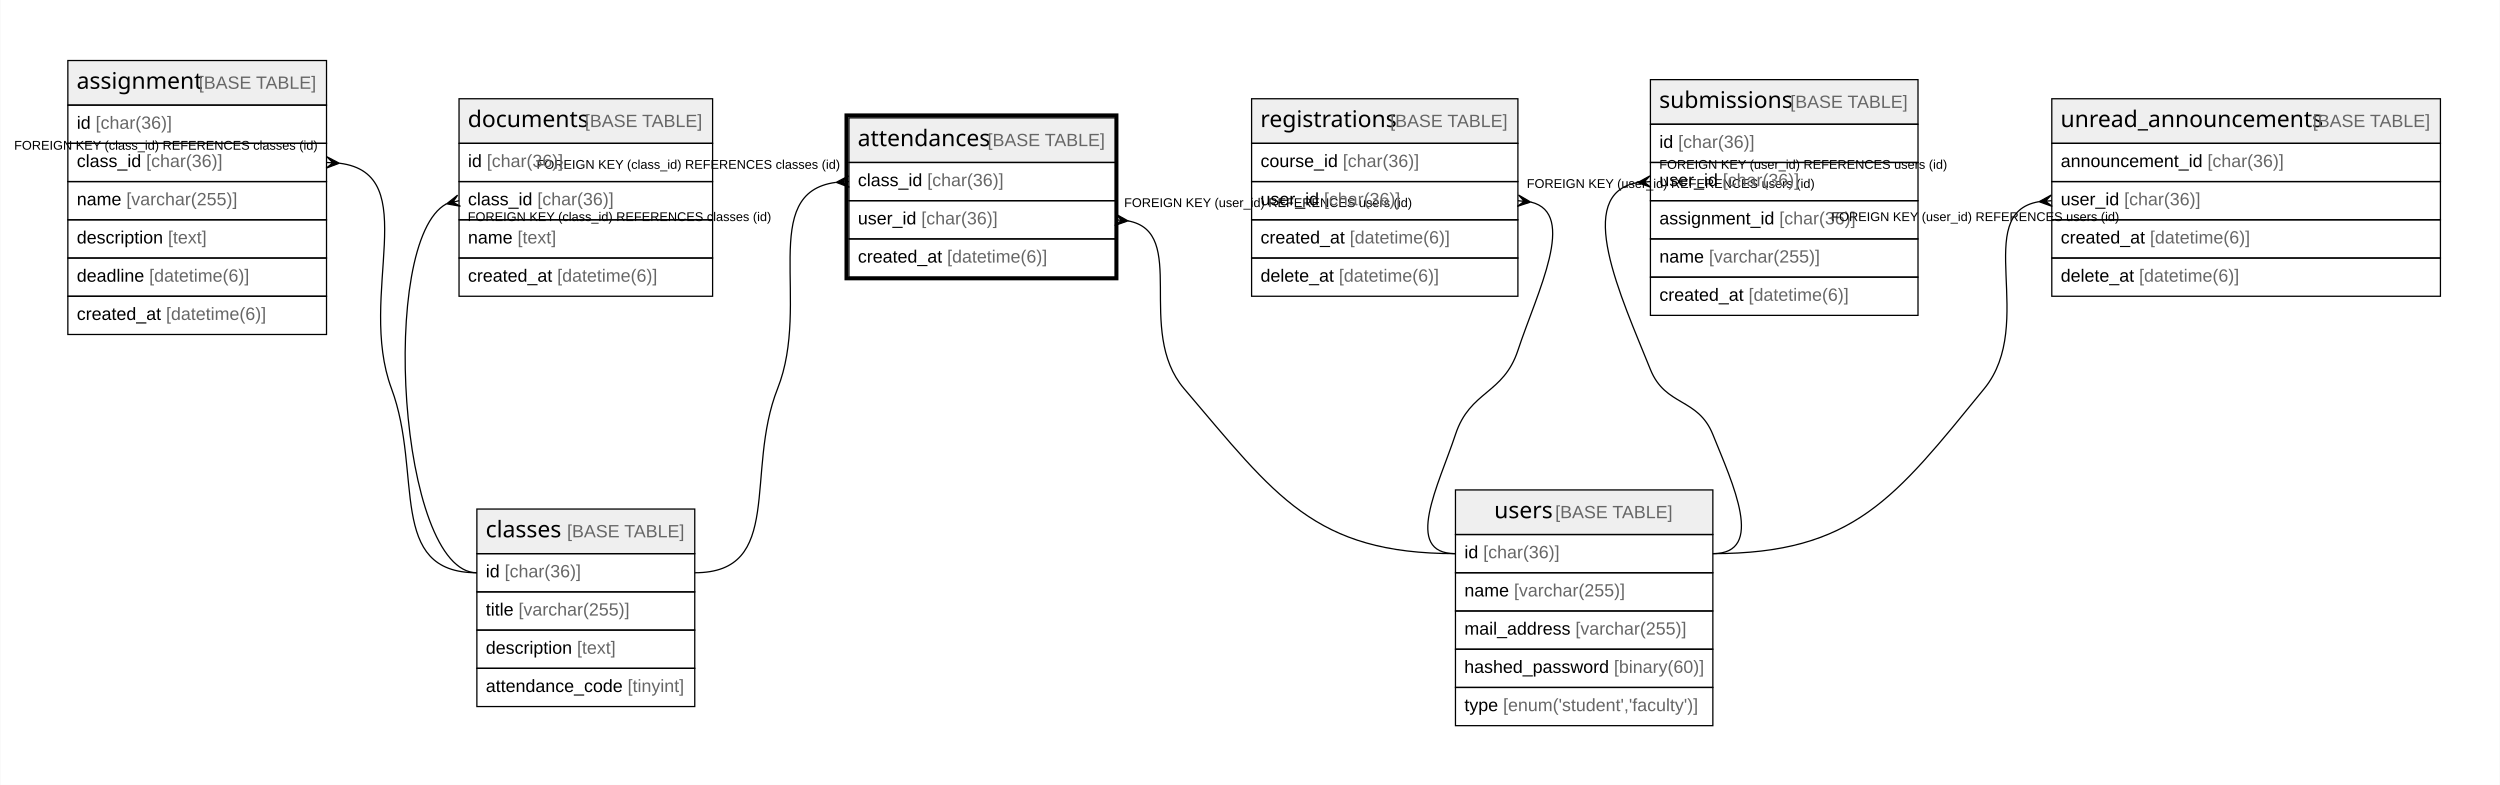
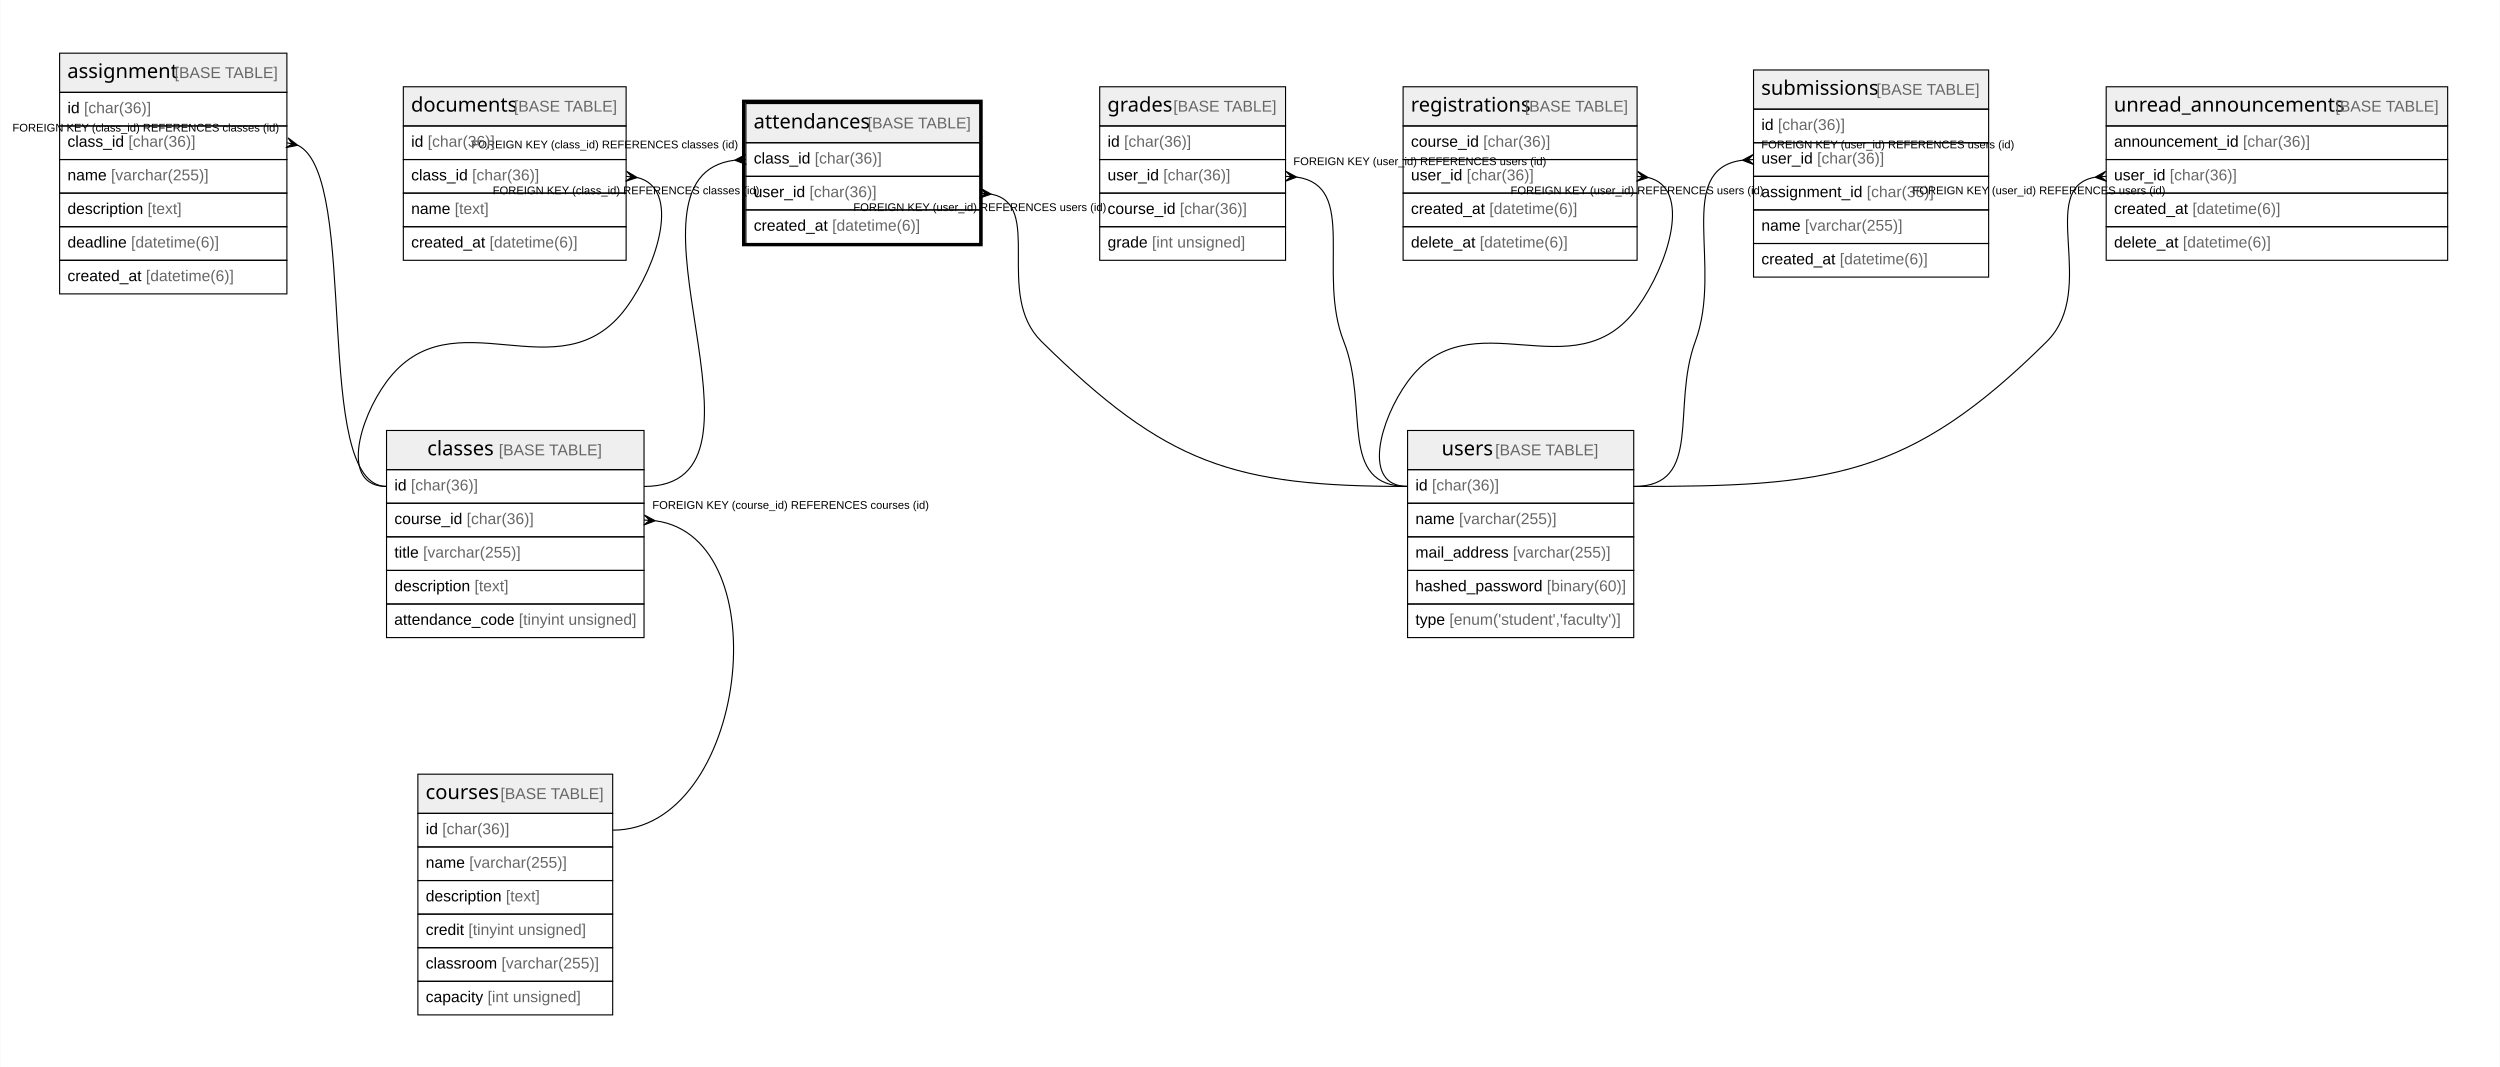
- <svg xmlns="http://www.w3.org/2000/svg" width="1962pt" height="616pt" viewBox="0.00 0.00 1961.50 616.00">
-   <g id="graph0" class="graph" transform="scale(1 1) rotate(0) translate(4 612)">
-     <polygon fill="#ffffff" stroke="transparent" points="-4,4 -4,-612 1957.5,-612 1957.5,4 -4,4" />
+ <svg xmlns="http://www.w3.org/2000/svg" width="2233pt" height="953pt" viewBox="0.00 0.00 2232.50 953.00">
+   <g id="graph0" class="graph" transform="scale(1 1) rotate(0) translate(4 949)">
+     <polygon fill="#ffffff" stroke="transparent" points="-4,4 -4,-949 2228.5,-949 2228.5,4 -4,4" />
    <g id="node1" class="node">
-       <polygon fill="#efefef" stroke="transparent" points="662,-484.5 662,-519.5 871,-519.5 871,-484.5 662,-484.5" />
-       <polygon fill="none" stroke="#000000" points="662,-484.5 662,-519.5 871,-519.5 871,-484.5 662,-484.5" />
-       <text text-anchor="start" x="668.849" y="-497.3" font-family="Arial Bold" font-size="18.00" fill="#000000">attendances</text>
-       <text text-anchor="start" x="766.897" y="-497.3" font-family="Arial" font-size="14.00" fill="#000000"> </text>
-       <text text-anchor="start" x="770.788" y="-497.3" font-family="Arial" font-size="14.00" fill="#666666">[BASE TABLE]</text>
-       <polygon fill="none" stroke="#000000" points="662,-454.5 662,-484.5 871,-484.5 871,-454.5 662,-454.5" />
-       <text text-anchor="start" x="669" y="-465.9" font-family="Arial" font-size="14.00" fill="#000000">class_id </text>
-       <text text-anchor="start" x="723.452" y="-465.9" font-family="Arial" font-size="14.00" fill="#666666">[char(36)]</text>
-       <polygon fill="none" stroke="#000000" points="662,-424.5 662,-454.5 871,-454.5 871,-424.5 662,-424.5" />
-       <text text-anchor="start" x="669" y="-435.9" font-family="Arial" font-size="14.00" fill="#000000">user_id </text>
-       <text text-anchor="start" x="718.788" y="-435.9" font-family="Arial" font-size="14.00" fill="#666666">[char(36)]</text>
-       <polygon fill="none" stroke="#000000" points="662,-394.5 662,-424.5 871,-424.5 871,-394.5 662,-394.5" />
-       <text text-anchor="start" x="669" y="-405.9" font-family="Arial" font-size="14.00" fill="#000000">created_at </text>
-       <text text-anchor="start" x="739.028" y="-405.9" font-family="Arial" font-size="14.00" fill="#666666">[datetime(6)]</text>
-       <polygon fill="none" stroke="#000000" stroke-width="3" points="660,-393.5 660,-521.5 872,-521.5 872,-393.5 660,-393.5" />
+       <polygon fill="#efefef" stroke="transparent" points="662,-821.5 662,-856.5 871,-856.5 871,-821.5 662,-821.5" />
+       <polygon fill="none" stroke="#000000" points="662,-821.5 662,-856.5 871,-856.5 871,-821.5 662,-821.5" />
+       <text text-anchor="start" x="668.849" y="-834.3" font-family="Arial Bold" font-size="18.00" fill="#000000">attendances</text>
+       <text text-anchor="start" x="766.897" y="-834.3" font-family="Arial" font-size="14.00" fill="#000000"> </text>
+       <text text-anchor="start" x="770.788" y="-834.3" font-family="Arial" font-size="14.00" fill="#666666">[BASE TABLE]</text>
+       <polygon fill="none" stroke="#000000" points="662,-791.5 662,-821.5 871,-821.5 871,-791.5 662,-791.5" />
+       <text text-anchor="start" x="669" y="-802.9" font-family="Arial" font-size="14.00" fill="#000000">class_id </text>
+       <text text-anchor="start" x="723.452" y="-802.9" font-family="Arial" font-size="14.00" fill="#666666">[char(36)]</text>
+       <polygon fill="none" stroke="#000000" points="662,-761.5 662,-791.5 871,-791.5 871,-761.5 662,-761.5" />
+       <text text-anchor="start" x="669" y="-772.9" font-family="Arial" font-size="14.00" fill="#000000">user_id </text>
+       <text text-anchor="start" x="718.788" y="-772.9" font-family="Arial" font-size="14.00" fill="#666666">[char(36)]</text>
+       <polygon fill="none" stroke="#000000" points="662,-731.5 662,-761.5 871,-761.5 871,-731.5 662,-731.5" />
+       <text text-anchor="start" x="669" y="-742.9" font-family="Arial" font-size="14.00" fill="#000000">created_at </text>
+       <text text-anchor="start" x="739.028" y="-742.9" font-family="Arial" font-size="14.00" fill="#666666">[datetime(6)]</text>
+       <polygon fill="none" stroke="#000000" stroke-width="3" points="660,-730.5 660,-858.5 872,-858.5 872,-730.5 660,-730.5" />
    </g>
    <g id="node2" class="node">
-       <polygon fill="#efefef" stroke="transparent" points="370,-177.5 370,-212.5 541,-212.5 541,-177.5 370,-177.5" />
-       <polygon fill="none" stroke="#000000" points="370,-177.5 370,-212.5 541,-212.5 541,-177.5 370,-177.5" />
-       <text text-anchor="start" x="376.87" y="-190.3" font-family="Arial Bold" font-size="18.00" fill="#000000">classes</text>
-       <text text-anchor="start" x="436.876" y="-190.3" font-family="Arial" font-size="14.00" fill="#000000"> </text>
-       <text text-anchor="start" x="440.767" y="-190.3" font-family="Arial" font-size="14.00" fill="#666666">[BASE TABLE]</text>
-       <polygon fill="none" stroke="#000000" points="370,-147.5 370,-177.5 541,-177.5 541,-147.5 370,-147.5" />
-       <text text-anchor="start" x="377" y="-158.9" font-family="Arial" font-size="14.00" fill="#000000">id </text>
-       <text text-anchor="start" x="391.78" y="-158.9" font-family="Arial" font-size="14.00" fill="#666666">[char(36)]</text>
-       <polygon fill="none" stroke="#000000" points="370,-117.5 370,-147.5 541,-147.5 541,-117.5 370,-117.5" />
-       <text text-anchor="start" x="377" y="-128.9" font-family="Arial" font-size="14.00" fill="#000000">title </text>
-       <text text-anchor="start" x="402.668" y="-128.9" font-family="Arial" font-size="14.00" fill="#666666">[varchar(255)]</text>
-       <polygon fill="none" stroke="#000000" points="370,-87.5 370,-117.5 541,-117.5 541,-87.5 370,-87.5" />
-       <text text-anchor="start" x="377" y="-98.9" font-family="Arial" font-size="14.00" fill="#000000">description </text>
-       <text text-anchor="start" x="448.568" y="-98.9" font-family="Arial" font-size="14.00" fill="#666666">[text]</text>
-       <polygon fill="none" stroke="#000000" points="370,-57.5 370,-87.5 541,-87.5 541,-57.5 370,-57.5" />
-       <text text-anchor="start" x="377" y="-68.9" font-family="Arial" font-size="14.00" fill="#000000">attendance_code </text>
-       <text text-anchor="start" x="488.28" y="-68.9" font-family="Arial" font-size="14.00" fill="#666666">[tinyint]</text>
+       <polygon fill="#efefef" stroke="transparent" points="341,-529.5 341,-564.5 571,-564.5 571,-529.5 341,-529.5" />
+       <polygon fill="none" stroke="#000000" points="341,-529.5 341,-564.5 571,-564.5 571,-529.5 341,-529.5" />
+       <text text-anchor="start" x="377.37" y="-542.3" font-family="Arial Bold" font-size="18.00" fill="#000000">classes</text>
+       <text text-anchor="start" x="437.376" y="-542.3" font-family="Arial" font-size="14.00" fill="#000000"> </text>
+       <text text-anchor="start" x="441.267" y="-542.3" font-family="Arial" font-size="14.00" fill="#666666">[BASE TABLE]</text>
+       <polygon fill="none" stroke="#000000" points="341,-499.5 341,-529.5 571,-529.5 571,-499.5 341,-499.5" />
+       <text text-anchor="start" x="348" y="-510.9" font-family="Arial" font-size="14.00" fill="#000000">id </text>
+       <text text-anchor="start" x="362.78" y="-510.9" font-family="Arial" font-size="14.00" fill="#666666">[char(36)]</text>
+       <polygon fill="none" stroke="#000000" points="341,-469.5 341,-499.5 571,-499.5 571,-469.5 341,-469.5" />
+       <text text-anchor="start" x="348" y="-480.9" font-family="Arial" font-size="14.00" fill="#000000">course_id </text>
+       <text text-anchor="start" x="412.571" y="-480.9" font-family="Arial" font-size="14.00" fill="#666666">[char(36)]</text>
+       <polygon fill="none" stroke="#000000" points="341,-439.5 341,-469.5 571,-469.5 571,-439.5 341,-439.5" />
+       <text text-anchor="start" x="348" y="-450.9" font-family="Arial" font-size="14.00" fill="#000000">title </text>
+       <text text-anchor="start" x="373.668" y="-450.9" font-family="Arial" font-size="14.00" fill="#666666">[varchar(255)]</text>
+       <polygon fill="none" stroke="#000000" points="341,-409.5 341,-439.5 571,-439.5 571,-409.5 341,-409.5" />
+       <text text-anchor="start" x="348" y="-420.9" font-family="Arial" font-size="14.00" fill="#000000">description </text>
+       <text text-anchor="start" x="419.568" y="-420.9" font-family="Arial" font-size="14.00" fill="#666666">[text]</text>
+       <polygon fill="none" stroke="#000000" points="341,-379.5 341,-409.5 571,-409.5 571,-379.5 341,-379.5" />
+       <text text-anchor="start" x="347.843" y="-390.9" font-family="Arial" font-size="14.00" fill="#000000">attendance_code </text>
+       <text text-anchor="start" x="459.123" y="-390.9" font-family="Arial" font-size="14.00" fill="#666666">[tinyint unsigned]</text>
    </g>
    <g id="edge1" class="edge">
-       <path fill="none" stroke="#000000" d="M651.68,-468.859C590.166,-460.615 632.768,-374.55 606,-307 580.057,-241.532 611.421,-162.5 541,-162.5" />
-       <polygon fill="#000000" stroke="#000000" points="652.019,-468.88 661.721,-473.991 657.01,-469.19 662,-469.5 662,-469.5 662,-469.5 657.01,-469.19 662.279,-465.009 652.019,-468.88 652.019,-468.88" />
-       <text text-anchor="start" x="416.834" y="-479.5" font-family="Arial" font-size="10.00" fill="#000000">FOREIGN KEY (class_id) REFERENCES classes (id)</text>
+       <path fill="none" stroke="#000000" d="M651.897,-805.902C535.384,-791.305 703.35,-514.5 571,-514.5" />
+       <polygon fill="#000000" stroke="#000000" points="652.018,-805.909 661.734,-810.992 657.009,-806.204 662,-806.5 662,-806.5 662,-806.5 657.009,-806.204 662.266,-802.008 652.018,-805.909 652.018,-805.909" />
+       <text text-anchor="start" x="416.834" y="-816.5" font-family="Arial" font-size="10.00" fill="#000000">FOREIGN KEY (class_id) REFERENCES classes (id)</text>
+     </g>
+     <g id="node6" class="node">
+       <polygon fill="#efefef" stroke="transparent" points="1253,-529.5 1253,-564.5 1455,-564.5 1455,-529.5 1253,-529.5" />
+       <polygon fill="none" stroke="#000000" points="1253,-529.5 1253,-564.5 1455,-564.5 1455,-529.5 1253,-529.5" />
+       <text text-anchor="start" x="1283.371" y="-542.3" font-family="Arial Bold" font-size="18.00" fill="#000000">users</text>
+       <text text-anchor="start" x="1327.375" y="-542.3" font-family="Arial" font-size="14.00" fill="#000000"> </text>
+       <text text-anchor="start" x="1331.266" y="-542.3" font-family="Arial" font-size="14.00" fill="#666666">[BASE TABLE]</text>
+       <polygon fill="none" stroke="#000000" points="1253,-499.5 1253,-529.5 1455,-529.5 1455,-499.5 1253,-499.5" />
+       <text text-anchor="start" x="1260" y="-510.9" font-family="Arial" font-size="14.00" fill="#000000">id </text>
+       <text text-anchor="start" x="1274.78" y="-510.9" font-family="Arial" font-size="14.00" fill="#666666">[char(36)]</text>
+       <polygon fill="none" stroke="#000000" points="1253,-469.5 1253,-499.5 1455,-499.5 1455,-469.5 1253,-469.5" />
+       <text text-anchor="start" x="1260" y="-480.9" font-family="Arial" font-size="14.00" fill="#000000">name </text>
+       <text text-anchor="start" x="1298.899" y="-480.9" font-family="Arial" font-size="14.00" fill="#666666">[varchar(255)]</text>
+       <polygon fill="none" stroke="#000000" points="1253,-439.5 1253,-469.5 1455,-469.5 1455,-439.5 1253,-439.5" />
+       <text text-anchor="start" x="1260" y="-450.9" font-family="Arial" font-size="14.00" fill="#000000">mail_address </text>
+       <text text-anchor="start" x="1347.121" y="-450.9" font-family="Arial" font-size="14.00" fill="#666666">[varchar(255)]</text>
+       <polygon fill="none" stroke="#000000" points="1253,-409.5 1253,-439.5 1455,-439.5 1455,-409.5 1253,-409.5" />
+       <text text-anchor="start" x="1259.867" y="-420.9" font-family="Arial" font-size="14.00" fill="#000000">hashed_password </text>
+       <text text-anchor="start" x="1377.351" y="-420.9" font-family="Arial" font-size="14.00" fill="#666666">[binary(60)]</text>
+       <polygon fill="none" stroke="#000000" points="1253,-379.5 1253,-409.5 1455,-409.5 1455,-379.5 1253,-379.5" />
+       <text text-anchor="start" x="1260" y="-390.9" font-family="Arial" font-size="14.00" fill="#000000">type </text>
+       <text text-anchor="start" x="1290.346" y="-390.9" font-family="Arial" font-size="14.00" fill="#666666">[enum('student','faculty')]</text>
+     </g>
+     <g id="edge5" class="edge">
+       <path fill="none" stroke="#000000" d="M881.037,-775.622C928.75,-766.361 883.21,-686.095 926,-644 1037.433,-534.377 1096.685,-514.5 1253,-514.5" />
+       <polygon fill="#000000" stroke="#000000" points="880.962,-775.629 870.608,-772.017 875.981,-776.064 871,-776.5 871,-776.5 871,-776.5 875.981,-776.064 871.392,-780.983 880.962,-775.629 880.962,-775.629" />
+       <text text-anchor="start" x="757.945" y="-760.5" font-family="Arial" font-size="10.00" fill="#000000">FOREIGN KEY (user_id) REFERENCES users (id)</text>
    </g>
    <g id="node5" class="node">
-       <polygon fill="#efefef" stroke="transparent" points="1138,-192.5 1138,-227.5 1340,-227.5 1340,-192.5 1138,-192.5" />
-       <polygon fill="none" stroke="#000000" points="1138,-192.5 1138,-227.5 1340,-227.5 1340,-192.5 1138,-192.5" />
-       <text text-anchor="start" x="1168.371" y="-205.3" font-family="Arial Bold" font-size="18.00" fill="#000000">users</text>
-       <text text-anchor="start" x="1212.375" y="-205.3" font-family="Arial" font-size="14.00" fill="#000000"> </text>
-       <text text-anchor="start" x="1216.266" y="-205.3" font-family="Arial" font-size="14.00" fill="#666666">[BASE TABLE]</text>
-       <polygon fill="none" stroke="#000000" points="1138,-162.5 1138,-192.5 1340,-192.5 1340,-162.5 1138,-162.5" />
-       <text text-anchor="start" x="1145" y="-173.9" font-family="Arial" font-size="14.00" fill="#000000">id </text>
-       <text text-anchor="start" x="1159.78" y="-173.9" font-family="Arial" font-size="14.00" fill="#666666">[char(36)]</text>
-       <polygon fill="none" stroke="#000000" points="1138,-132.5 1138,-162.5 1340,-162.5 1340,-132.5 1138,-132.5" />
-       <text text-anchor="start" x="1145" y="-143.9" font-family="Arial" font-size="14.00" fill="#000000">name </text>
-       <text text-anchor="start" x="1183.899" y="-143.9" font-family="Arial" font-size="14.00" fill="#666666">[varchar(255)]</text>
-       <polygon fill="none" stroke="#000000" points="1138,-102.5 1138,-132.5 1340,-132.5 1340,-102.5 1138,-102.5" />
-       <text text-anchor="start" x="1145" y="-113.9" font-family="Arial" font-size="14.00" fill="#000000">mail_address </text>
-       <text text-anchor="start" x="1232.121" y="-113.9" font-family="Arial" font-size="14.00" fill="#666666">[varchar(255)]</text>
-       <polygon fill="none" stroke="#000000" points="1138,-72.5 1138,-102.5 1340,-102.5 1340,-72.5 1138,-72.5" />
-       <text text-anchor="start" x="1144.867" y="-83.9" font-family="Arial" font-size="14.00" fill="#000000">hashed_password </text>
-       <text text-anchor="start" x="1262.351" y="-83.9" font-family="Arial" font-size="14.00" fill="#666666">[binary(60)]</text>
-       <polygon fill="none" stroke="#000000" points="1138,-42.5 1138,-72.5 1340,-72.5 1340,-42.5 1138,-42.5" />
-       <text text-anchor="start" x="1145" y="-53.9" font-family="Arial" font-size="14.00" fill="#000000">type </text>
-       <text text-anchor="start" x="1175.346" y="-53.9" font-family="Arial" font-size="14.00" fill="#666666">[enum('student','faculty')]</text>
+       <polygon fill="#efefef" stroke="transparent" points="369,-222.5 369,-257.5 543,-257.5 543,-222.5 369,-222.5" />
+       <polygon fill="none" stroke="#000000" points="369,-222.5 369,-257.5 543,-257.5 543,-222.5 369,-222.5" />
+       <text text-anchor="start" x="375.868" y="-235.3" font-family="Arial Bold" font-size="18.00" fill="#000000">courses</text>
+       <text text-anchor="start" x="438.878" y="-235.3" font-family="Arial" font-size="14.00" fill="#000000"> </text>
+       <text text-anchor="start" x="442.769" y="-235.3" font-family="Arial" font-size="14.00" fill="#666666">[BASE TABLE]</text>
+       <polygon fill="none" stroke="#000000" points="369,-192.5 369,-222.5 543,-222.5 543,-192.5 369,-192.5" />
+       <text text-anchor="start" x="376" y="-203.9" font-family="Arial" font-size="14.00" fill="#000000">id </text>
+       <text text-anchor="start" x="390.78" y="-203.9" font-family="Arial" font-size="14.00" fill="#666666">[char(36)]</text>
+       <polygon fill="none" stroke="#000000" points="369,-162.5 369,-192.5 543,-192.5 543,-162.5 369,-162.5" />
+       <text text-anchor="start" x="376" y="-173.9" font-family="Arial" font-size="14.00" fill="#000000">name </text>
+       <text text-anchor="start" x="414.899" y="-173.9" font-family="Arial" font-size="14.00" fill="#666666">[varchar(255)]</text>
+       <polygon fill="none" stroke="#000000" points="369,-132.5 369,-162.5 543,-162.5 543,-132.5 369,-132.5" />
+       <text text-anchor="start" x="376" y="-143.9" font-family="Arial" font-size="14.00" fill="#000000">description </text>
+       <text text-anchor="start" x="447.568" y="-143.9" font-family="Arial" font-size="14.00" fill="#666666">[text]</text>
+       <polygon fill="none" stroke="#000000" points="369,-102.5 369,-132.5 543,-132.5 543,-102.5 369,-102.5" />
+       <text text-anchor="start" x="376" y="-113.9" font-family="Arial" font-size="14.00" fill="#000000">credit </text>
+       <text text-anchor="start" x="414.114" y="-113.9" font-family="Arial" font-size="14.00" fill="#666666">[tinyint unsigned]</text>
+       <polygon fill="none" stroke="#000000" points="369,-72.5 369,-102.5 543,-102.5 543,-72.5 369,-72.5" />
+       <text text-anchor="start" x="376" y="-83.9" font-family="Arial" font-size="14.00" fill="#000000">classroom </text>
+       <text text-anchor="start" x="443.666" y="-83.9" font-family="Arial" font-size="14.00" fill="#666666">[varchar(255)]</text>
+       <polygon fill="none" stroke="#000000" points="369,-42.5 369,-72.5 543,-72.5 543,-42.5 369,-42.5" />
+       <text text-anchor="start" x="376" y="-53.9" font-family="Arial" font-size="14.00" fill="#000000">capacity </text>
+       <text text-anchor="start" x="431.236" y="-53.9" font-family="Arial" font-size="14.00" fill="#666666">[int unsigned]</text>
    </g>
    <g id="edge4" class="edge">
-       <path fill="none" stroke="#000000" d="M881.041,-438.658C928.95,-429.767 886.17,-352.565 925,-307 996.86,-222.676 1027.21,-177.5 1138,-177.5" />
-       <polygon fill="#000000" stroke="#000000" points="880.965,-438.664 870.624,-435.016 875.982,-439.082 871,-439.5 871,-439.5 871,-439.5 875.982,-439.082 871.376,-443.984 880.965,-438.664 880.965,-438.664" />
-       <text text-anchor="start" x="877.945" y="-449.5" font-family="Arial" font-size="10.00" fill="#000000">FOREIGN KEY (user_id) REFERENCES users (id)</text>
+       <path fill="none" stroke="#000000" d="M581.149,-483.846C693.076,-469.033 663.234,-207.5 543,-207.5" />
+       <polygon fill="#000000" stroke="#000000" points="580.979,-483.857 570.711,-480.009 575.99,-484.178 571,-484.5 571,-484.5 571,-484.5 575.99,-484.178 571.289,-488.991 580.979,-483.857 580.979,-483.857" />
+       <text text-anchor="start" x="578.386" y="-494.5" font-family="Arial" font-size="10.00" fill="#000000">FOREIGN KEY (course_id) REFERENCES courses (id)</text>
    </g>
    <g id="node3" class="node">
-       <polygon fill="#efefef" stroke="transparent" points="49,-529.5 49,-564.5 252,-564.5 252,-529.5 49,-529.5" />
-       <polygon fill="none" stroke="#000000" points="49,-529.5 49,-564.5 252,-564.5 252,-529.5 49,-529.5" />
-       <text text-anchor="start" x="55.863" y="-542.3" font-family="Arial Bold" font-size="18.00" fill="#000000">assignment</text>
-       <text text-anchor="start" x="147.883" y="-542.3" font-family="Arial" font-size="14.00" fill="#000000"> </text>
-       <text text-anchor="start" x="151.774" y="-542.3" font-family="Arial" font-size="14.00" fill="#666666">[BASE TABLE]</text>
-       <polygon fill="none" stroke="#000000" points="49,-499.5 49,-529.5 252,-529.5 252,-499.5 49,-499.5" />
-       <text text-anchor="start" x="56" y="-510.9" font-family="Arial" font-size="14.00" fill="#000000">id </text>
-       <text text-anchor="start" x="70.78" y="-510.9" font-family="Arial" font-size="14.00" fill="#666666">[char(36)]</text>
-       <polygon fill="none" stroke="#000000" points="49,-469.5 49,-499.5 252,-499.5 252,-469.5 49,-469.5" />
-       <text text-anchor="start" x="56" y="-480.9" font-family="Arial" font-size="14.00" fill="#000000">class_id </text>
-       <text text-anchor="start" x="110.452" y="-480.9" font-family="Arial" font-size="14.00" fill="#666666">[char(36)]</text>
-       <polygon fill="none" stroke="#000000" points="49,-439.5 49,-469.5 252,-469.5 252,-439.5 49,-439.5" />
-       <text text-anchor="start" x="56" y="-450.9" font-family="Arial" font-size="14.00" fill="#000000">name </text>
-       <text text-anchor="start" x="94.899" y="-450.9" font-family="Arial" font-size="14.00" fill="#666666">[varchar(255)]</text>
-       <polygon fill="none" stroke="#000000" points="49,-409.5 49,-439.5 252,-439.5 252,-409.5 49,-409.5" />
-       <text text-anchor="start" x="56" y="-420.9" font-family="Arial" font-size="14.00" fill="#000000">description </text>
-       <text text-anchor="start" x="127.568" y="-420.9" font-family="Arial" font-size="14.00" fill="#666666">[text]</text>
-       <polygon fill="none" stroke="#000000" points="49,-379.5 49,-409.5 252,-409.5 252,-379.5 49,-379.5" />
-       <text text-anchor="start" x="56" y="-390.9" font-family="Arial" font-size="14.00" fill="#000000">deadline </text>
-       <text text-anchor="start" x="112.799" y="-390.9" font-family="Arial" font-size="14.00" fill="#666666">[datetime(6)]</text>
-       <polygon fill="none" stroke="#000000" points="49,-349.5 49,-379.5 252,-379.5 252,-349.5 49,-349.5" />
-       <text text-anchor="start" x="56" y="-360.9" font-family="Arial" font-size="14.00" fill="#000000">created_at </text>
-       <text text-anchor="start" x="126.028" y="-360.9" font-family="Arial" font-size="14.00" fill="#666666">[datetime(6)]</text>
+       <polygon fill="#efefef" stroke="transparent" points="49,-866.5 49,-901.5 252,-901.5 252,-866.5 49,-866.5" />
+       <polygon fill="none" stroke="#000000" points="49,-866.5 49,-901.5 252,-901.5 252,-866.5 49,-866.5" />
+       <text text-anchor="start" x="55.863" y="-879.3" font-family="Arial Bold" font-size="18.00" fill="#000000">assignment</text>
+       <text text-anchor="start" x="147.883" y="-879.3" font-family="Arial" font-size="14.00" fill="#000000"> </text>
+       <text text-anchor="start" x="151.774" y="-879.3" font-family="Arial" font-size="14.00" fill="#666666">[BASE TABLE]</text>
+       <polygon fill="none" stroke="#000000" points="49,-836.5 49,-866.5 252,-866.5 252,-836.5 49,-836.5" />
+       <text text-anchor="start" x="56" y="-847.9" font-family="Arial" font-size="14.00" fill="#000000">id </text>
+       <text text-anchor="start" x="70.78" y="-847.9" font-family="Arial" font-size="14.00" fill="#666666">[char(36)]</text>
+       <polygon fill="none" stroke="#000000" points="49,-806.5 49,-836.5 252,-836.5 252,-806.5 49,-806.5" />
+       <text text-anchor="start" x="56" y="-817.9" font-family="Arial" font-size="14.00" fill="#000000">class_id </text>
+       <text text-anchor="start" x="110.452" y="-817.9" font-family="Arial" font-size="14.00" fill="#666666">[char(36)]</text>
+       <polygon fill="none" stroke="#000000" points="49,-776.5 49,-806.5 252,-806.5 252,-776.5 49,-776.5" />
+       <text text-anchor="start" x="56" y="-787.9" font-family="Arial" font-size="14.00" fill="#000000">name </text>
+       <text text-anchor="start" x="94.899" y="-787.9" font-family="Arial" font-size="14.00" fill="#666666">[varchar(255)]</text>
+       <polygon fill="none" stroke="#000000" points="49,-746.5 49,-776.5 252,-776.5 252,-746.5 49,-746.5" />
+       <text text-anchor="start" x="56" y="-757.9" font-family="Arial" font-size="14.00" fill="#000000">description </text>
+       <text text-anchor="start" x="127.568" y="-757.9" font-family="Arial" font-size="14.00" fill="#666666">[text]</text>
+       <polygon fill="none" stroke="#000000" points="49,-716.5 49,-746.5 252,-746.5 252,-716.5 49,-716.5" />
+       <text text-anchor="start" x="56" y="-727.9" font-family="Arial" font-size="14.00" fill="#000000">deadline </text>
+       <text text-anchor="start" x="112.799" y="-727.9" font-family="Arial" font-size="14.00" fill="#666666">[datetime(6)]</text>
+       <polygon fill="none" stroke="#000000" points="49,-686.5 49,-716.5 252,-716.5 252,-686.5 49,-686.5" />
+       <text text-anchor="start" x="56" y="-697.9" font-family="Arial" font-size="14.00" fill="#000000">created_at </text>
+       <text text-anchor="start" x="126.028" y="-697.9" font-family="Arial" font-size="14.00" fill="#666666">[datetime(6)]</text>
    </g>
    <g id="edge2" class="edge">
-       <path fill="none" stroke="#000000" d="M262.224,-483.902C328.89,-475.51 275.606,-380.451 303,-307 327.737,-240.673 299.21,-162.5 370,-162.5" />
-       <polygon fill="#000000" stroke="#000000" points="261.983,-483.916 251.737,-480.008 256.991,-484.208 252,-484.5 252,-484.5 252,-484.5 256.991,-484.208 252.263,-488.992 261.983,-483.916 261.983,-483.916" />
-       <text text-anchor="start" x="6.835" y="-494.5" font-family="Arial" font-size="10.00" fill="#000000">FOREIGN KEY (class_id) REFERENCES classes (id)</text>
+       <path fill="none" stroke="#000000" d="M261.894,-819.205C317.962,-791.112 273.576,-514.5 341,-514.5" />
+       <polygon fill="#000000" stroke="#000000" points="261.741,-819.241 250.983,-817.116 256.871,-820.37 252,-821.5 252,-821.5 252,-821.5 256.871,-820.37 253.017,-825.884 261.741,-819.241 261.741,-819.241" />
+       <text text-anchor="start" x="6.835" y="-831.5" font-family="Arial" font-size="10.00" fill="#000000">FOREIGN KEY (class_id) REFERENCES classes (id)</text>
    </g>
    <g id="node4" class="node">
-       <polygon fill="#efefef" stroke="transparent" points="356,-499.5 356,-534.5 555,-534.5 555,-499.5 356,-499.5" />
-       <polygon fill="none" stroke="#000000" points="356,-499.5 356,-534.5 555,-534.5 555,-499.5 356,-499.5" />
-       <text text-anchor="start" x="362.86" y="-512.3" font-family="Arial Bold" font-size="18.00" fill="#000000">documents</text>
-       <text text-anchor="start" x="450.886" y="-512.3" font-family="Arial" font-size="14.00" fill="#000000"> </text>
-       <text text-anchor="start" x="454.776" y="-512.3" font-family="Arial" font-size="14.00" fill="#666666">[BASE TABLE]</text>
-       <polygon fill="none" stroke="#000000" points="356,-469.5 356,-499.5 555,-499.5 555,-469.5 356,-469.5" />
-       <text text-anchor="start" x="363" y="-480.9" font-family="Arial" font-size="14.00" fill="#000000">id </text>
-       <text text-anchor="start" x="377.78" y="-480.9" font-family="Arial" font-size="14.00" fill="#666666">[char(36)]</text>
-       <polygon fill="none" stroke="#000000" points="356,-439.5 356,-469.5 555,-469.5 555,-439.5 356,-439.5" />
-       <text text-anchor="start" x="363" y="-450.9" font-family="Arial" font-size="14.00" fill="#000000">class_id </text>
-       <text text-anchor="start" x="417.452" y="-450.9" font-family="Arial" font-size="14.00" fill="#666666">[char(36)]</text>
-       <polygon fill="none" stroke="#000000" points="356,-409.5 356,-439.5 555,-439.5 555,-409.5 356,-409.5" />
-       <text text-anchor="start" x="363" y="-420.9" font-family="Arial" font-size="14.00" fill="#000000">name </text>
-       <text text-anchor="start" x="401.899" y="-420.9" font-family="Arial" font-size="14.00" fill="#666666">[text]</text>
-       <polygon fill="none" stroke="#000000" points="356,-379.5 356,-409.5 555,-409.5 555,-379.5 356,-379.5" />
-       <text text-anchor="start" x="363" y="-390.9" font-family="Arial" font-size="14.00" fill="#000000">created_at </text>
-       <text text-anchor="start" x="433.028" y="-390.9" font-family="Arial" font-size="14.00" fill="#666666">[datetime(6)]</text>
+       <polygon fill="#efefef" stroke="transparent" points="356,-836.5 356,-871.5 555,-871.5 555,-836.5 356,-836.5" />
+       <polygon fill="none" stroke="#000000" points="356,-836.5 356,-871.5 555,-871.5 555,-836.5 356,-836.5" />
+       <text text-anchor="start" x="362.86" y="-849.3" font-family="Arial Bold" font-size="18.00" fill="#000000">documents</text>
+       <text text-anchor="start" x="450.886" y="-849.3" font-family="Arial" font-size="14.00" fill="#000000"> </text>
+       <text text-anchor="start" x="454.776" y="-849.3" font-family="Arial" font-size="14.00" fill="#666666">[BASE TABLE]</text>
+       <polygon fill="none" stroke="#000000" points="356,-806.5 356,-836.5 555,-836.5 555,-806.5 356,-806.5" />
+       <text text-anchor="start" x="363" y="-817.9" font-family="Arial" font-size="14.00" fill="#000000">id </text>
+       <text text-anchor="start" x="377.78" y="-817.9" font-family="Arial" font-size="14.00" fill="#666666">[char(36)]</text>
+       <polygon fill="none" stroke="#000000" points="356,-776.5 356,-806.5 555,-806.5 555,-776.5 356,-776.5" />
+       <text text-anchor="start" x="363" y="-787.9" font-family="Arial" font-size="14.00" fill="#000000">class_id </text>
+       <text text-anchor="start" x="417.452" y="-787.9" font-family="Arial" font-size="14.00" fill="#666666">[char(36)]</text>
+       <polygon fill="none" stroke="#000000" points="356,-746.5 356,-776.5 555,-776.5 555,-746.5 356,-746.5" />
+       <text text-anchor="start" x="363" y="-757.9" font-family="Arial" font-size="14.00" fill="#000000">name </text>
+       <text text-anchor="start" x="401.899" y="-757.9" font-family="Arial" font-size="14.00" fill="#666666">[text]</text>
+       <polygon fill="none" stroke="#000000" points="356,-716.5 356,-746.5 555,-746.5 555,-716.5 356,-716.5" />
+       <text text-anchor="start" x="363" y="-727.9" font-family="Arial" font-size="14.00" fill="#000000">created_at </text>
+       <text text-anchor="start" x="433.028" y="-727.9" font-family="Arial" font-size="14.00" fill="#666666">[datetime(6)]</text>
    </g>
    <g id="edge3" class="edge">
-       <path fill="none" stroke="#000000" d="M346.046,-451.976C292.72,-423.436 308.589,-162.5 370,-162.5" />
-       <polygon fill="#000000" stroke="#000000" points="346.307,-452.042 354.894,-458.862 351.153,-453.271 356,-454.5 356,-454.5 356,-454.5 351.153,-453.271 357.106,-450.138 346.307,-452.042 346.307,-452.042" />
-       <text text-anchor="start" x="362.834" y="-438.5" font-family="Arial" font-size="10.00" fill="#000000">FOREIGN KEY (class_id) REFERENCES classes (id)</text>
-     </g>
-     <g id="node6" class="node">
-       <polygon fill="#efefef" stroke="transparent" points="978,-499.5 978,-534.5 1187,-534.5 1187,-499.5 978,-499.5" />
-       <polygon fill="none" stroke="#000000" points="978,-499.5 978,-534.5 1187,-534.5 1187,-499.5 978,-499.5" />
-       <text text-anchor="start" x="984.869" y="-512.3" font-family="Arial Bold" font-size="18.00" fill="#000000">registrations</text>
-       <text text-anchor="start" x="1082.877" y="-512.3" font-family="Arial" font-size="14.00" fill="#000000"> </text>
-       <text text-anchor="start" x="1086.768" y="-512.3" font-family="Arial" font-size="14.00" fill="#666666">[BASE TABLE]</text>
-       <polygon fill="none" stroke="#000000" points="978,-469.5 978,-499.5 1187,-499.5 1187,-469.5 978,-469.5" />
-       <text text-anchor="start" x="985" y="-480.9" font-family="Arial" font-size="14.00" fill="#000000">course_id </text>
-       <text text-anchor="start" x="1049.571" y="-480.9" font-family="Arial" font-size="14.00" fill="#666666">[char(36)]</text>
-       <polygon fill="none" stroke="#000000" points="978,-439.5 978,-469.5 1187,-469.5 1187,-439.5 978,-439.5" />
-       <text text-anchor="start" x="985" y="-450.9" font-family="Arial" font-size="14.00" fill="#000000">user_id </text>
-       <text text-anchor="start" x="1034.788" y="-450.9" font-family="Arial" font-size="14.00" fill="#666666">[char(36)]</text>
-       <polygon fill="none" stroke="#000000" points="978,-409.5 978,-439.5 1187,-439.5 1187,-409.5 978,-409.5" />
-       <text text-anchor="start" x="985" y="-420.9" font-family="Arial" font-size="14.00" fill="#000000">created_at </text>
-       <text text-anchor="start" x="1055.028" y="-420.9" font-family="Arial" font-size="14.00" fill="#666666">[datetime(6)]</text>
-       <polygon fill="none" stroke="#000000" points="978,-379.5 978,-409.5 1187,-409.5 1187,-379.5 978,-379.5" />
-       <text text-anchor="start" x="985" y="-390.9" font-family="Arial" font-size="14.00" fill="#000000">delete_at </text>
-       <text text-anchor="start" x="1046.474" y="-390.9" font-family="Arial" font-size="14.00" fill="#666666">[datetime(6)]</text>
-     </g>
-     <g id="edge5" class="edge">
-       <path fill="none" stroke="#000000" d="M1197.216,-453.413C1234.011,-444.519 1202.177,-382.902 1187,-337 1175.531,-302.313 1149.469,-305.687 1138,-271 1124.955,-231.545 1096.444,-177.5 1138,-177.5" />
-       <polygon fill="#000000" stroke="#000000" points="1196.944,-453.442 1186.524,-450.025 1191.972,-453.971 1187,-454.5 1187,-454.5 1187,-454.5 1191.972,-453.971 1187.476,-458.975 1196.944,-453.442 1196.944,-453.442" />
-       <text text-anchor="start" x="1193.945" y="-464.5" font-family="Arial" font-size="10.00" fill="#000000">FOREIGN KEY (user_id) REFERENCES users (id)</text>
+       <path fill="none" stroke="#000000" d="M564.949,-790.418C604.191,-781.051 583.831,-713.063 555,-674 495.894,-593.918 400.106,-688.082 341,-608 316.323,-574.565 299.444,-514.5 341,-514.5" />
+       <polygon fill="#000000" stroke="#000000" points="564.941,-790.419 554.514,-787.026 559.971,-790.96 555,-791.5 555,-791.5 555,-791.5 559.971,-790.96 555.486,-795.974 564.941,-790.419 564.941,-790.419" />
+       <text text-anchor="start" x="435.834" y="-775.5" font-family="Arial" font-size="10.00" fill="#000000">FOREIGN KEY (class_id) REFERENCES classes (id)</text>
    </g>
    <g id="node7" class="node">
-       <polygon fill="#efefef" stroke="transparent" points="1291,-514.5 1291,-549.5 1501,-549.5 1501,-514.5 1291,-514.5" />
-       <polygon fill="none" stroke="#000000" points="1291,-514.5 1291,-549.5 1501,-549.5 1501,-514.5 1291,-514.5" />
-       <text text-anchor="start" x="1297.87" y="-527.3" font-family="Arial Bold" font-size="18.00" fill="#000000">submissions</text>
-       <text text-anchor="start" x="1396.876" y="-527.3" font-family="Arial" font-size="14.00" fill="#000000"> </text>
-       <text text-anchor="start" x="1400.766" y="-527.3" font-family="Arial" font-size="14.00" fill="#666666">[BASE TABLE]</text>
-       <polygon fill="none" stroke="#000000" points="1291,-484.5 1291,-514.5 1501,-514.5 1501,-484.5 1291,-484.5" />
-       <text text-anchor="start" x="1298" y="-495.9" font-family="Arial" font-size="14.00" fill="#000000">id </text>
-       <text text-anchor="start" x="1312.78" y="-495.9" font-family="Arial" font-size="14.00" fill="#666666">[char(36)]</text>
-       <polygon fill="none" stroke="#000000" points="1291,-454.5 1291,-484.5 1501,-484.5 1501,-454.5 1291,-454.5" />
-       <text text-anchor="start" x="1298" y="-465.9" font-family="Arial" font-size="14.00" fill="#000000">user_id </text>
-       <text text-anchor="start" x="1347.788" y="-465.9" font-family="Arial" font-size="14.00" fill="#666666">[char(36)]</text>
-       <polygon fill="none" stroke="#000000" points="1291,-424.5 1291,-454.5 1501,-454.5 1501,-424.5 1291,-424.5" />
-       <text text-anchor="start" x="1298" y="-435.9" font-family="Arial" font-size="14.00" fill="#000000">assignment_id </text>
-       <text text-anchor="start" x="1392.133" y="-435.9" font-family="Arial" font-size="14.00" fill="#666666">[char(36)]</text>
-       <polygon fill="none" stroke="#000000" points="1291,-394.5 1291,-424.5 1501,-424.5 1501,-394.5 1291,-394.5" />
-       <text text-anchor="start" x="1298" y="-405.9" font-family="Arial" font-size="14.00" fill="#000000">name </text>
-       <text text-anchor="start" x="1336.899" y="-405.9" font-family="Arial" font-size="14.00" fill="#666666">[varchar(255)]</text>
-       <polygon fill="none" stroke="#000000" points="1291,-364.5 1291,-394.5 1501,-394.5 1501,-364.5 1291,-364.5" />
-       <text text-anchor="start" x="1298" y="-375.9" font-family="Arial" font-size="14.00" fill="#000000">created_at </text>
-       <text text-anchor="start" x="1368.028" y="-375.9" font-family="Arial" font-size="14.00" fill="#666666">[datetime(6)]</text>
+       <polygon fill="#efefef" stroke="transparent" points="978,-836.5 978,-871.5 1144,-871.5 1144,-836.5 978,-836.5" />
+       <polygon fill="none" stroke="#000000" points="978,-836.5 978,-871.5 1144,-871.5 1144,-836.5 978,-836.5" />
+       <text text-anchor="start" x="984.865" y="-849.3" font-family="Arial Bold" font-size="18.00" fill="#000000">grades</text>
+       <text text-anchor="start" x="1039.882" y="-849.3" font-family="Arial" font-size="14.00" fill="#000000"> </text>
+       <text text-anchor="start" x="1043.772" y="-849.3" font-family="Arial" font-size="14.00" fill="#666666">[BASE TABLE]</text>
+       <polygon fill="none" stroke="#000000" points="978,-806.5 978,-836.5 1144,-836.5 1144,-806.5 978,-806.5" />
+       <text text-anchor="start" x="985" y="-817.9" font-family="Arial" font-size="14.00" fill="#000000">id </text>
+       <text text-anchor="start" x="999.78" y="-817.9" font-family="Arial" font-size="14.00" fill="#666666">[char(36)]</text>
+       <polygon fill="none" stroke="#000000" points="978,-776.5 978,-806.5 1144,-806.5 1144,-776.5 978,-776.5" />
+       <text text-anchor="start" x="985" y="-787.9" font-family="Arial" font-size="14.00" fill="#000000">user_id </text>
+       <text text-anchor="start" x="1034.788" y="-787.9" font-family="Arial" font-size="14.00" fill="#666666">[char(36)]</text>
+       <polygon fill="none" stroke="#000000" points="978,-746.5 978,-776.5 1144,-776.5 1144,-746.5 978,-746.5" />
+       <text text-anchor="start" x="985" y="-757.9" font-family="Arial" font-size="14.00" fill="#000000">course_id </text>
+       <text text-anchor="start" x="1049.571" y="-757.9" font-family="Arial" font-size="14.00" fill="#666666">[char(36)]</text>
+       <polygon fill="none" stroke="#000000" points="978,-716.5 978,-746.5 1144,-746.5 1144,-716.5 978,-716.5" />
+       <text text-anchor="start" x="985" y="-727.9" font-family="Arial" font-size="14.00" fill="#000000">grade </text>
+       <text text-anchor="start" x="1024.682" y="-727.9" font-family="Arial" font-size="14.00" fill="#666666">[int unsigned]</text>
    </g>
    <g id="edge6" class="edge">
-       <path fill="none" stroke="#000000" d="M1280.865,-468.686C1230.044,-459.763 1267.906,-379.369 1291,-322 1302.738,-292.841 1328.262,-300.159 1340,-271 1355.518,-232.451 1381.556,-177.5 1340,-177.5" />
-       <polygon fill="#000000" stroke="#000000" points="1281.032,-468.7 1290.64,-473.986 1286.016,-469.1 1291,-469.5 1291,-469.5 1291,-469.5 1286.016,-469.1 1291.36,-465.014 1281.032,-468.7 1281.032,-468.7" />
-       <text text-anchor="start" x="1297.945" y="-479.5" font-family="Arial" font-size="10.00" fill="#000000">FOREIGN KEY (user_id) REFERENCES users (id)</text>
+       <path fill="none" stroke="#000000" d="M1154.084,-790.823C1209.157,-782.811 1171.774,-705.226 1196,-644 1219.137,-585.527 1190.116,-514.5 1253,-514.5" />
+       <polygon fill="#000000" stroke="#000000" points="1153.978,-790.831 1143.699,-787.01 1148.989,-791.165 1144,-791.5 1144,-791.5 1144,-791.5 1148.989,-791.165 1144.301,-795.99 1153.978,-790.831 1153.978,-790.831" />
+       <text text-anchor="start" x="1150.945" y="-801.5" font-family="Arial" font-size="10.00" fill="#000000">FOREIGN KEY (user_id) REFERENCES users (id)</text>
    </g>
    <g id="node8" class="node">
-       <polygon fill="#efefef" stroke="transparent" points="1606,-499.5 1606,-534.5 1911,-534.5 1911,-499.5 1606,-499.5" />
-       <polygon fill="none" stroke="#000000" points="1606,-499.5 1606,-534.5 1911,-534.5 1911,-499.5 1606,-499.5" />
-       <text text-anchor="start" x="1612.833" y="-512.3" font-family="Arial Bold" font-size="18.00" fill="#000000">unread_announcements</text>
-       <text text-anchor="start" x="1806.913" y="-512.3" font-family="Arial" font-size="14.00" fill="#000000"> </text>
-       <text text-anchor="start" x="1810.803" y="-512.3" font-family="Arial" font-size="14.00" fill="#666666">[BASE TABLE]</text>
-       <polygon fill="none" stroke="#000000" points="1606,-469.5 1606,-499.5 1911,-499.5 1911,-469.5 1606,-469.5" />
-       <text text-anchor="start" x="1613" y="-480.9" font-family="Arial" font-size="14.00" fill="#000000">announcement_id </text>
-       <text text-anchor="start" x="1728.157" y="-480.9" font-family="Arial" font-size="14.00" fill="#666666">[char(36)]</text>
-       <polygon fill="none" stroke="#000000" points="1606,-439.5 1606,-469.5 1911,-469.5 1911,-439.5 1606,-439.5" />
-       <text text-anchor="start" x="1613" y="-450.9" font-family="Arial" font-size="14.00" fill="#000000">user_id </text>
-       <text text-anchor="start" x="1662.788" y="-450.9" font-family="Arial" font-size="14.00" fill="#666666">[char(36)]</text>
-       <polygon fill="none" stroke="#000000" points="1606,-409.5 1606,-439.5 1911,-439.5 1911,-409.5 1606,-409.5" />
-       <text text-anchor="start" x="1613" y="-420.9" font-family="Arial" font-size="14.00" fill="#000000">created_at </text>
-       <text text-anchor="start" x="1683.028" y="-420.9" font-family="Arial" font-size="14.00" fill="#666666">[datetime(6)]</text>
-       <polygon fill="none" stroke="#000000" points="1606,-379.5 1606,-409.5 1911,-409.5 1911,-379.5 1606,-379.5" />
-       <text text-anchor="start" x="1613" y="-390.9" font-family="Arial" font-size="14.00" fill="#000000">delete_at </text>
-       <text text-anchor="start" x="1674.474" y="-390.9" font-family="Arial" font-size="14.00" fill="#666666">[datetime(6)]</text>
+       <polygon fill="#efefef" stroke="transparent" points="1249,-836.5 1249,-871.5 1458,-871.5 1458,-836.5 1249,-836.5" />
+       <polygon fill="none" stroke="#000000" points="1249,-836.5 1249,-871.5 1458,-871.5 1458,-836.5 1249,-836.5" />
+       <text text-anchor="start" x="1255.869" y="-849.3" font-family="Arial Bold" font-size="18.00" fill="#000000">registrations</text>
+       <text text-anchor="start" x="1353.877" y="-849.3" font-family="Arial" font-size="14.00" fill="#000000"> </text>
+       <text text-anchor="start" x="1357.768" y="-849.3" font-family="Arial" font-size="14.00" fill="#666666">[BASE TABLE]</text>
+       <polygon fill="none" stroke="#000000" points="1249,-806.5 1249,-836.5 1458,-836.5 1458,-806.5 1249,-806.5" />
+       <text text-anchor="start" x="1256" y="-817.9" font-family="Arial" font-size="14.00" fill="#000000">course_id </text>
+       <text text-anchor="start" x="1320.571" y="-817.9" font-family="Arial" font-size="14.00" fill="#666666">[char(36)]</text>
+       <polygon fill="none" stroke="#000000" points="1249,-776.5 1249,-806.5 1458,-806.5 1458,-776.5 1249,-776.5" />
+       <text text-anchor="start" x="1256" y="-787.9" font-family="Arial" font-size="14.00" fill="#000000">user_id </text>
+       <text text-anchor="start" x="1305.788" y="-787.9" font-family="Arial" font-size="14.00" fill="#666666">[char(36)]</text>
+       <polygon fill="none" stroke="#000000" points="1249,-746.5 1249,-776.5 1458,-776.5 1458,-746.5 1249,-746.5" />
+       <text text-anchor="start" x="1256" y="-757.9" font-family="Arial" font-size="14.00" fill="#000000">created_at </text>
+       <text text-anchor="start" x="1326.028" y="-757.9" font-family="Arial" font-size="14.00" fill="#666666">[datetime(6)]</text>
+       <polygon fill="none" stroke="#000000" points="1249,-716.5 1249,-746.5 1458,-746.5 1458,-716.5 1249,-716.5" />
+       <text text-anchor="start" x="1256" y="-727.9" font-family="Arial" font-size="14.00" fill="#000000">delete_at </text>
+       <text text-anchor="start" x="1317.474" y="-727.9" font-family="Arial" font-size="14.00" fill="#666666">[datetime(6)]</text>
    </g>
    <g id="edge7" class="edge">
-       <path fill="none" stroke="#000000" d="M1595.703,-453.683C1542.668,-444.387 1594.648,-358.006 1553,-307 1482.928,-221.184 1450.79,-177.5 1340,-177.5" />
-       <polygon fill="#000000" stroke="#000000" points="1596.031,-453.709 1605.644,-458.986 1601.016,-454.104 1606,-454.5 1606,-454.5 1606,-454.5 1601.016,-454.104 1606.356,-450.014 1596.031,-453.709 1596.031,-453.709" />
-       <text text-anchor="start" x="1432.945" y="-438.5" font-family="Arial" font-size="10.00" fill="#000000">FOREIGN KEY (user_id) REFERENCES users (id)</text>
+       <path fill="none" stroke="#000000" d="M1467.945,-790.421C1507.157,-781.076 1486.59,-713.24 1458,-674 1401.635,-596.639 1309.365,-685.361 1253,-608 1228.529,-574.414 1211.444,-514.5 1253,-514.5" />
+       <polygon fill="#000000" stroke="#000000" points="1467.942,-790.421 1457.515,-787.026 1462.971,-790.961 1458,-791.5 1458,-791.5 1458,-791.5 1462.971,-790.961 1458.485,-795.974 1467.942,-790.421 1467.942,-790.421" />
+       <text text-anchor="start" x="1344.945" y="-775.5" font-family="Arial" font-size="10.00" fill="#000000">FOREIGN KEY (user_id) REFERENCES users (id)</text>
+     </g>
+     <g id="node9" class="node">
+       <polygon fill="#efefef" stroke="transparent" points="1562,-851.5 1562,-886.5 1772,-886.5 1772,-851.5 1562,-851.5" />
+       <polygon fill="none" stroke="#000000" points="1562,-851.5 1562,-886.5 1772,-886.5 1772,-851.5 1562,-851.5" />
+       <text text-anchor="start" x="1568.87" y="-864.3" font-family="Arial Bold" font-size="18.00" fill="#000000">submissions</text>
+       <text text-anchor="start" x="1667.876" y="-864.3" font-family="Arial" font-size="14.00" fill="#000000"> </text>
+       <text text-anchor="start" x="1671.766" y="-864.3" font-family="Arial" font-size="14.00" fill="#666666">[BASE TABLE]</text>
+       <polygon fill="none" stroke="#000000" points="1562,-821.5 1562,-851.5 1772,-851.5 1772,-821.5 1562,-821.5" />
+       <text text-anchor="start" x="1569" y="-832.9" font-family="Arial" font-size="14.00" fill="#000000">id </text>
+       <text text-anchor="start" x="1583.78" y="-832.9" font-family="Arial" font-size="14.00" fill="#666666">[char(36)]</text>
+       <polygon fill="none" stroke="#000000" points="1562,-791.5 1562,-821.5 1772,-821.5 1772,-791.5 1562,-791.5" />
+       <text text-anchor="start" x="1569" y="-802.9" font-family="Arial" font-size="14.00" fill="#000000">user_id </text>
+       <text text-anchor="start" x="1618.788" y="-802.9" font-family="Arial" font-size="14.00" fill="#666666">[char(36)]</text>
+       <polygon fill="none" stroke="#000000" points="1562,-761.5 1562,-791.5 1772,-791.5 1772,-761.5 1562,-761.5" />
+       <text text-anchor="start" x="1569" y="-772.9" font-family="Arial" font-size="14.00" fill="#000000">assignment_id </text>
+       <text text-anchor="start" x="1663.133" y="-772.9" font-family="Arial" font-size="14.00" fill="#666666">[char(36)]</text>
+       <polygon fill="none" stroke="#000000" points="1562,-731.5 1562,-761.5 1772,-761.5 1772,-731.5 1562,-731.5" />
+       <text text-anchor="start" x="1569" y="-742.9" font-family="Arial" font-size="14.00" fill="#000000">name </text>
+       <text text-anchor="start" x="1607.899" y="-742.9" font-family="Arial" font-size="14.00" fill="#666666">[varchar(255)]</text>
+       <polygon fill="none" stroke="#000000" points="1562,-701.5 1562,-731.5 1772,-731.5 1772,-701.5 1562,-701.5" />
+       <text text-anchor="start" x="1569" y="-712.9" font-family="Arial" font-size="14.00" fill="#000000">created_at </text>
+       <text text-anchor="start" x="1639.028" y="-712.9" font-family="Arial" font-size="14.00" fill="#666666">[datetime(6)]</text>
+     </g>
+     <g id="edge8" class="edge">
+       <path fill="none" stroke="#000000" d="M1551.77,-805.859C1490.893,-797.621 1535.116,-711.613 1510,-644 1488.226,-585.382 1517.531,-514.5 1455,-514.5" />
+       <polygon fill="#000000" stroke="#000000" points="1552.02,-805.875 1561.719,-810.991 1557.01,-806.187 1562,-806.5 1562,-806.5 1562,-806.5 1557.01,-806.187 1562.281,-802.009 1552.02,-805.875 1552.02,-805.875" />
+       <text text-anchor="start" x="1568.945" y="-816.5" font-family="Arial" font-size="10.00" fill="#000000">FOREIGN KEY (user_id) REFERENCES users (id)</text>
+     </g>
+     <g id="node10" class="node">
+       <polygon fill="#efefef" stroke="transparent" points="1877,-836.5 1877,-871.5 2182,-871.5 2182,-836.5 1877,-836.5" />
+       <polygon fill="none" stroke="#000000" points="1877,-836.5 1877,-871.5 2182,-871.5 2182,-836.5 1877,-836.5" />
+       <text text-anchor="start" x="1883.833" y="-849.3" font-family="Arial Bold" font-size="18.00" fill="#000000">unread_announcements</text>
+       <text text-anchor="start" x="2077.913" y="-849.3" font-family="Arial" font-size="14.00" fill="#000000"> </text>
+       <text text-anchor="start" x="2081.803" y="-849.3" font-family="Arial" font-size="14.00" fill="#666666">[BASE TABLE]</text>
+       <polygon fill="none" stroke="#000000" points="1877,-806.5 1877,-836.5 2182,-836.5 2182,-806.5 1877,-806.5" />
+       <text text-anchor="start" x="1884" y="-817.9" font-family="Arial" font-size="14.00" fill="#000000">announcement_id </text>
+       <text text-anchor="start" x="1999.157" y="-817.9" font-family="Arial" font-size="14.00" fill="#666666">[char(36)]</text>
+       <polygon fill="none" stroke="#000000" points="1877,-776.5 1877,-806.5 2182,-806.5 2182,-776.5 1877,-776.5" />
+       <text text-anchor="start" x="1884" y="-787.9" font-family="Arial" font-size="14.00" fill="#000000">user_id </text>
+       <text text-anchor="start" x="1933.788" y="-787.9" font-family="Arial" font-size="14.00" fill="#666666">[char(36)]</text>
+       <polygon fill="none" stroke="#000000" points="1877,-746.5 1877,-776.5 2182,-776.5 2182,-746.5 1877,-746.5" />
+       <text text-anchor="start" x="1884" y="-757.9" font-family="Arial" font-size="14.00" fill="#000000">created_at </text>
+       <text text-anchor="start" x="1954.028" y="-757.9" font-family="Arial" font-size="14.00" fill="#666666">[datetime(6)]</text>
+       <polygon fill="none" stroke="#000000" points="1877,-716.5 1877,-746.5 2182,-746.5 2182,-716.5 1877,-716.5" />
+       <text text-anchor="start" x="1884" y="-727.9" font-family="Arial" font-size="14.00" fill="#000000">delete_at </text>
+       <text text-anchor="start" x="1945.474" y="-727.9" font-family="Arial" font-size="14.00" fill="#666666">[datetime(6)]</text>
+     </g>
+     <g id="edge9" class="edge">
+       <path fill="none" stroke="#000000" d="M1866.748,-790.641C1814.225,-780.882 1870.736,-690.389 1824,-644 1700.644,-521.558 1628.806,-514.5 1455,-514.5" />
+       <polygon fill="#000000" stroke="#000000" points="1867.035,-790.665 1876.624,-795.984 1872.017,-791.082 1877,-791.5 1877,-791.5 1877,-791.5 1872.017,-791.082 1877.376,-787.016 1867.035,-790.665 1867.035,-790.665" />
+       <text text-anchor="start" x="1703.945" y="-775.5" font-family="Arial" font-size="10.00" fill="#000000">FOREIGN KEY (user_id) REFERENCES users (id)</text>
    </g>
  </g>
</svg>
